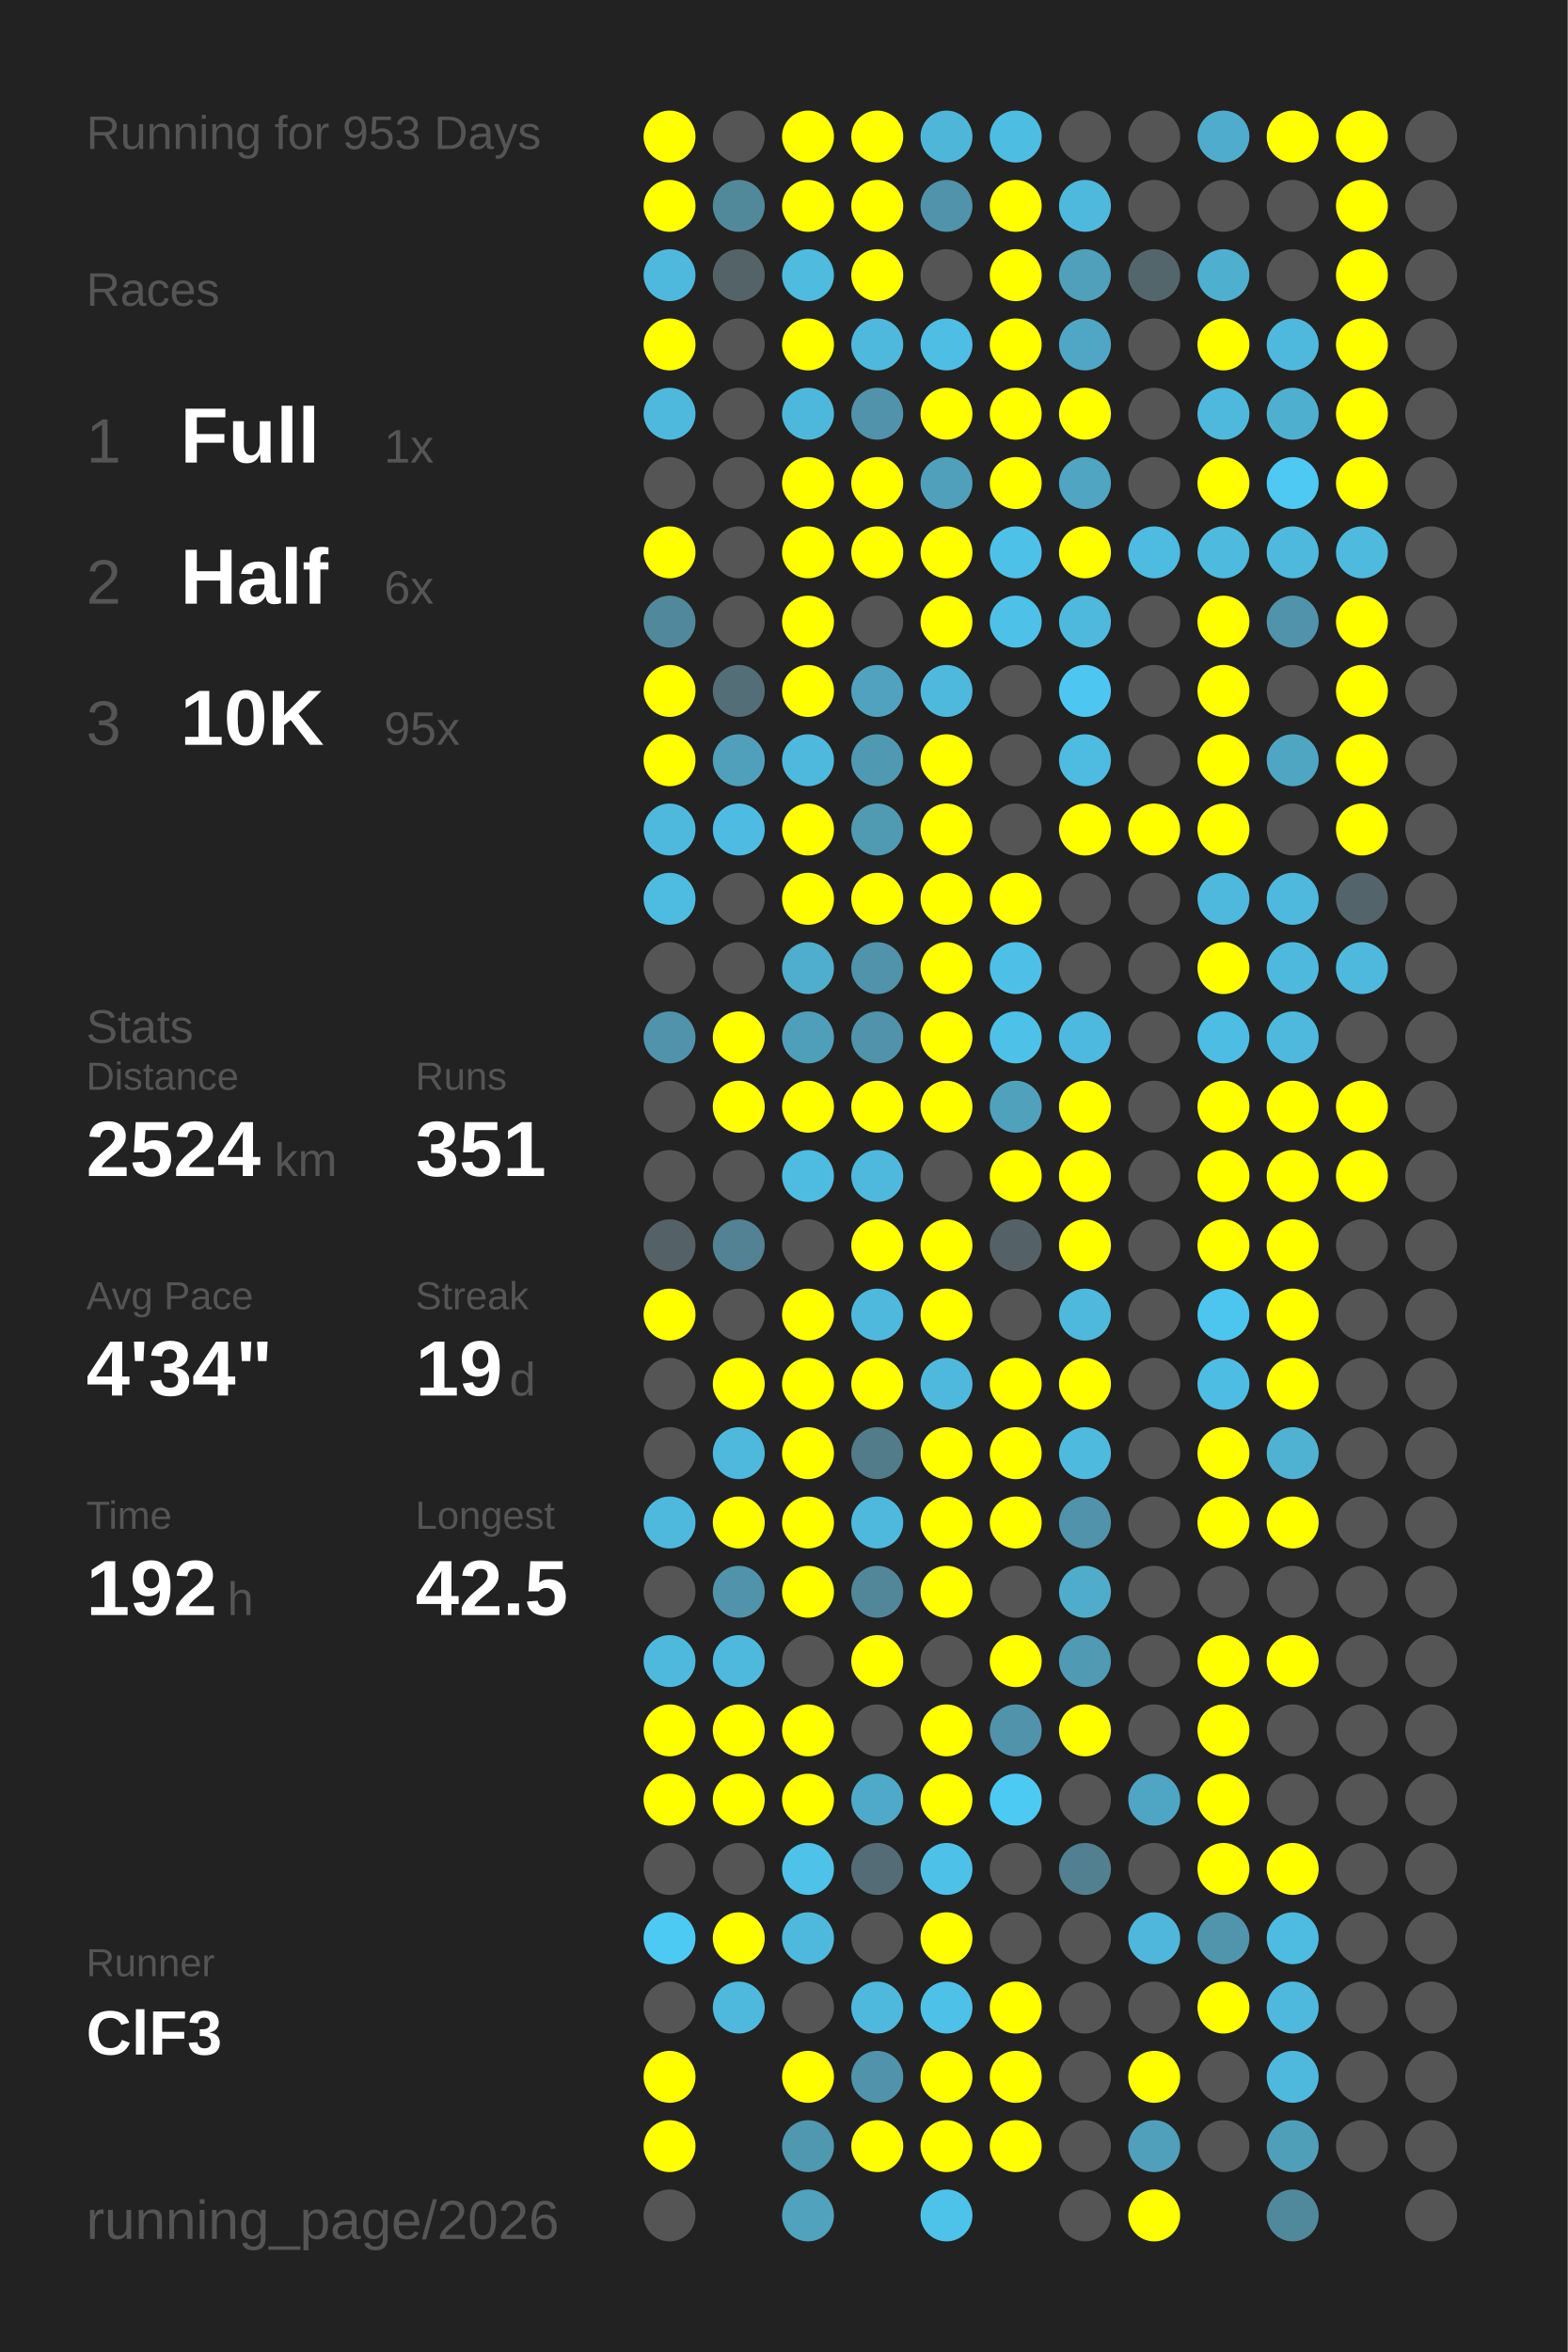
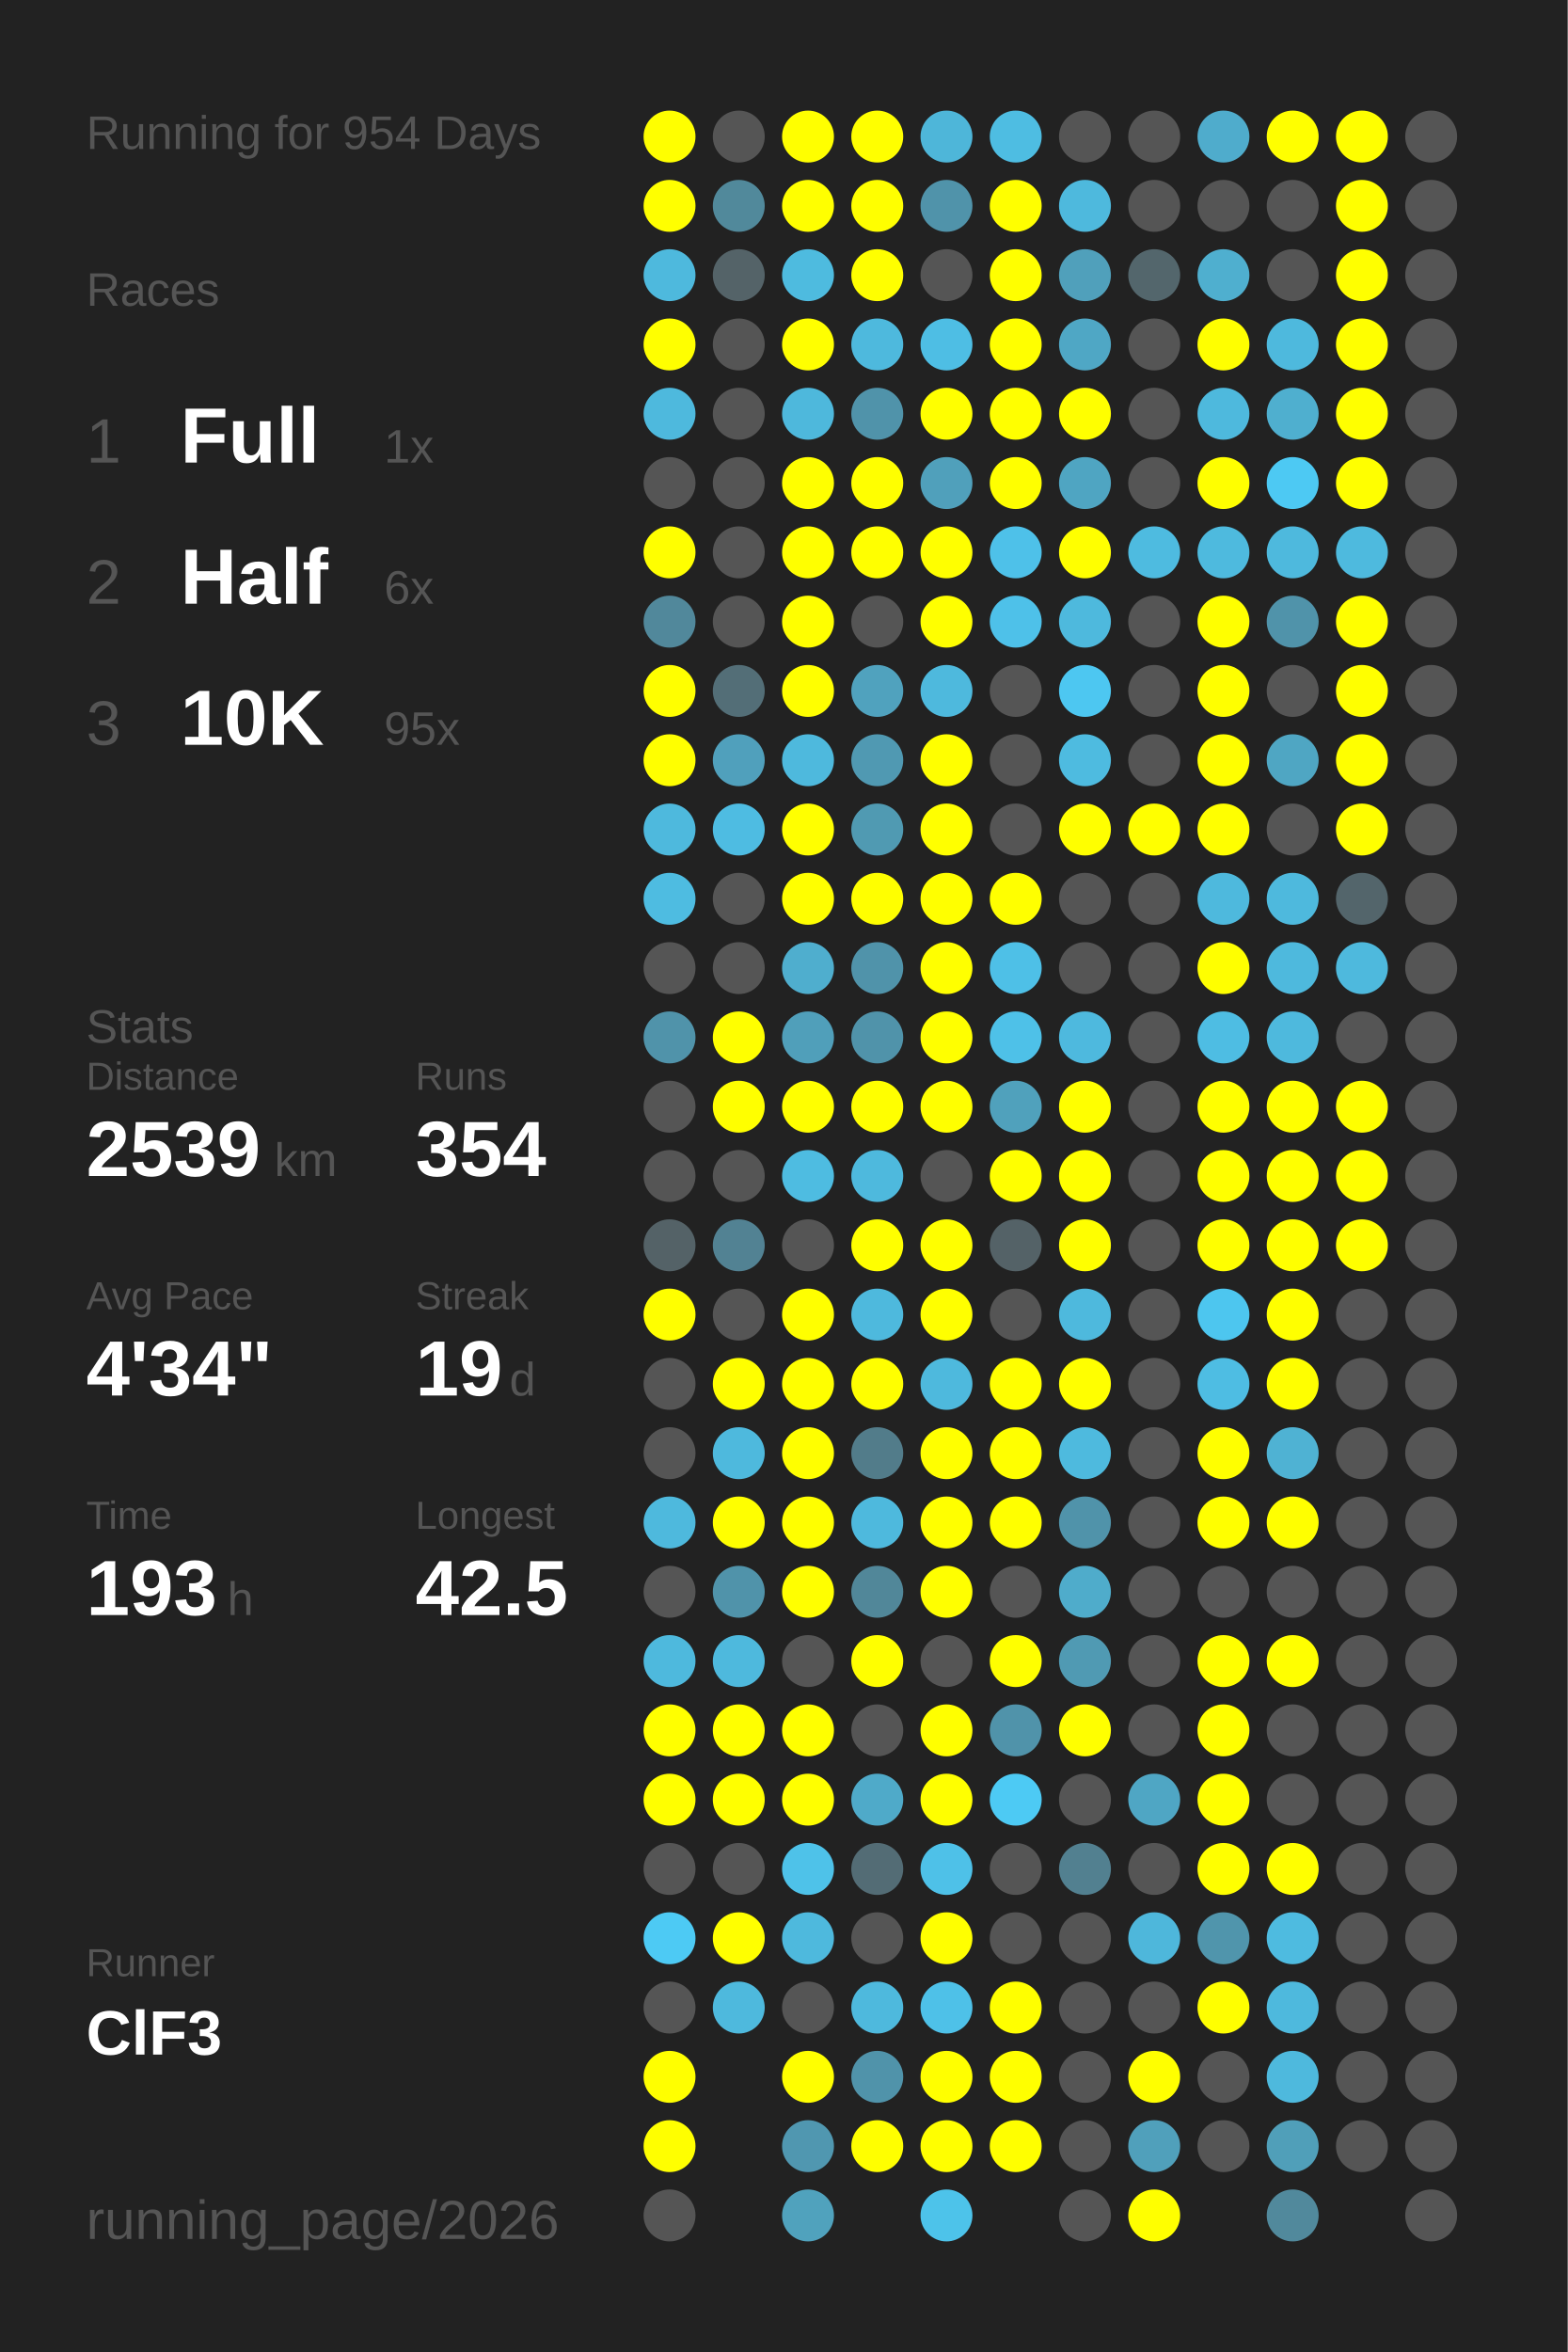
<svg xmlns="http://www.w3.org/2000/svg" baseProfile="full" height="300mm" version="1.1" viewBox="0,0,200,300" width="200mm">
  <defs />
  <rect fill="#222222" height="300" width="200" x="0" y="0" />
-   <text fill="#555555" style="font-size:6px; font-family:Arial;" x="11" y="19">Running for 953 Days</text>
+   <text fill="#555555" style="font-size:6px; font-family:Arial;" x="11" y="19">Running for 954 Days</text>
  <text fill="#555555" style="font-size:6px; font-family:Arial;" x="11" y="39">Races</text>
  <text fill="#555555" style="font-size:8px; font-family:Arial;" x="11" y="59">1</text>
  <text fill="#FFFFFF" style="font-size:10px; font-family:Arial; font-weight:bold;" x="23" y="59">Full</text>
  <text fill="#555555" style="font-size:6px; font-family:Arial;" x="49" y="59">1x</text>
  <text fill="#555555" style="font-size:8px; font-family:Arial;" x="11" y="77">2</text>
  <text fill="#FFFFFF" style="font-size:10px; font-family:Arial; font-weight:bold;" x="23" y="77">Half</text>
  <text fill="#555555" style="font-size:6px; font-family:Arial;" x="49" y="77">6x</text>
  <text fill="#555555" style="font-size:8px; font-family:Arial;" x="11" y="95">3</text>
  <text fill="#FFFFFF" style="font-size:10px; font-family:Arial; font-weight:bold;" x="23" y="95">10K</text>
  <text fill="#555555" style="font-size:6px; font-family:Arial;" x="49" y="95">95x</text>
  <text fill="#555555" style="font-size:6px; font-family:Arial;" x="11" y="133">Stats</text>
  <text fill="#555555" style="font-size:5px; font-family:Arial;" x="11" y="139">Distance</text>
-   <text fill="#FFFFFF" style="font-size:10px; font-family:Arial; font-weight:bold;" x="11" y="150">2524</text>
+   <text fill="#FFFFFF" style="font-size:10px; font-family:Arial; font-weight:bold;" x="11" y="150">2539</text>
  <text fill="#555555" style="font-size:6px; font-family:Arial;" x="35" y="150">km</text>
  <text fill="#555555" style="font-size:5px; font-family:Arial;" x="53" y="139">Runs</text>
-   <text fill="#FFFFFF" style="font-size:10px; font-family:Arial; font-weight:bold;" x="53" y="150">351</text>
+   <text fill="#FFFFFF" style="font-size:10px; font-family:Arial; font-weight:bold;" x="53" y="150">354</text>
  <text fill="#555555" style="font-size:5px; font-family:Arial;" x="11" y="167">Avg Pace</text>
  <text fill="#FFFFFF" style="font-size:10px; font-family:Arial; font-weight:bold;" x="11" y="178">4'34"</text>
  <text fill="#555555" style="font-size:5px; font-family:Arial;" x="53" y="167">Streak</text>
  <text fill="#FFFFFF" style="font-size:10px; font-family:Arial; font-weight:bold;" x="53" y="178">19</text>
  <text fill="#555555" style="font-size:6px; font-family:Arial;" x="65" y="178">d</text>
  <text fill="#555555" style="font-size:5px; font-family:Arial;" x="11" y="195">Time</text>
-   <text fill="#FFFFFF" style="font-size:10px; font-family:Arial; font-weight:bold;" x="11" y="206">192</text>
+   <text fill="#FFFFFF" style="font-size:10px; font-family:Arial; font-weight:bold;" x="11" y="206">193</text>
  <text fill="#555555" style="font-size:6px; font-family:Arial;" x="29" y="206">h</text>
  <text fill="#555555" style="font-size:5px; font-family:Arial;" x="53" y="195">Longest</text>
  <text fill="#FFFFFF" style="font-size:10px; font-family:Arial; font-weight:bold;" x="53" y="206">42.5</text>
  <text fill="#555555" style="font-size:5px; font-family:Arial;" x="11" y="252.065">Runner</text>
  <text fill="#FFFFFF" style="font-size:8px; font-family:Arial; font-weight:bold;" x="11" y="262.065">ClF3</text>
  <text fill="#555555" style="font-size:7px; font-family:Arial;" x="11" y="285.581">running_page/2026</text>
  <circle cx="85.417" cy="17.419" fill="#FFFF00" r="3.312" />
  <circle cx="85.417" cy="26.258" fill="#FFFF00" r="3.312" />
  <circle cx="85.417" cy="35.097" fill="#4eb9dd" r="3.312" />
  <circle cx="85.417" cy="43.935" fill="#FFFF00" r="3.312" />
  <circle cx="85.417" cy="52.774" fill="#4eb9dd" r="3.312" />
  <circle cx="85.417" cy="61.613" fill="#555555" r="3.312" />
  <circle cx="85.417" cy="70.452" fill="#FFFF00" r="3.312" />
  <circle cx="85.417" cy="79.29" fill="#51889b" r="3.312" />
  <circle cx="85.417" cy="88.129" fill="#FFFF00" r="3.312" />
  <circle cx="85.417" cy="96.968" fill="#FFFF00" r="3.312" />
  <circle cx="85.417" cy="105.806" fill="#4eb9dd" r="3.312" />
  <circle cx="85.417" cy="114.645" fill="#4ebce1" r="3.312" />
  <circle cx="85.417" cy="123.484" fill="#555555" r="3.312" />
  <circle cx="85.417" cy="132.323" fill="#5093aa" r="3.312" />
  <circle cx="85.417" cy="141.161" fill="#555555" r="3.312" />
  <circle cx="85.417" cy="150" fill="#555555" r="3.312" />
  <circle cx="85.417" cy="158.839" fill="#546267" r="3.312" />
  <circle cx="85.417" cy="167.677" fill="#FFFF00" r="3.312" />
  <circle cx="85.417" cy="176.516" fill="#555555" r="3.312" />
  <circle cx="85.417" cy="185.355" fill="#555555" r="3.312" />
  <circle cx="85.417" cy="194.194" fill="#4eb9dd" r="3.312" />
  <circle cx="85.417" cy="203.032" fill="#555555" r="3.312" />
  <circle cx="85.417" cy="211.871" fill="#4eb9dd" r="3.312" />
  <circle cx="85.417" cy="220.71" fill="#FFFF00" r="3.312" />
  <circle cx="85.417" cy="229.548" fill="#FFFF00" r="3.312" />
  <circle cx="85.417" cy="238.387" fill="#555555" r="3.312" />
  <circle cx="85.417" cy="247.226" fill="#4dcaf4" r="3.312" />
  <circle cx="85.417" cy="256.065" fill="#555555" r="3.312" />
  <circle cx="85.417" cy="264.903" fill="#FFFF00" r="3.312" />
  <circle cx="85.417" cy="273.742" fill="#FFFF00" r="3.312" />
  <circle cx="85.417" cy="282.581" fill="#555555" r="3.312" />
  <circle cx="94.25" cy="17.419" fill="#555555" r="3.312" />
  <circle cx="94.25" cy="26.258" fill="#51899b" r="3.312" />
  <circle cx="94.25" cy="35.097" fill="#546368" r="3.312" />
  <circle cx="94.25" cy="43.935" fill="#555555" r="3.312" />
  <circle cx="94.25" cy="52.774" fill="#555555" r="3.312" />
  <circle cx="94.25" cy="61.613" fill="#555555" r="3.312" />
  <circle cx="94.25" cy="70.452" fill="#555555" r="3.312" />
  <circle cx="94.25" cy="79.29" fill="#555555" r="3.312" />
  <circle cx="94.25" cy="88.129" fill="#536e77" r="3.312" />
  <circle cx="94.25" cy="96.968" fill="#50a0bc" r="3.312" />
  <circle cx="94.25" cy="105.806" fill="#4ebce2" r="3.312" />
  <circle cx="94.25" cy="114.645" fill="#555555" r="3.312" />
  <circle cx="94.25" cy="123.484" fill="#555555" r="3.312" />
  <circle cx="94.25" cy="132.323" fill="#FFFF00" r="3.312" />
  <circle cx="94.25" cy="141.161" fill="#FFFF00" r="3.312" />
  <circle cx="94.25" cy="150" fill="#555555" r="3.312" />
  <circle cx="94.25" cy="158.839" fill="#528293" r="3.312" />
  <circle cx="94.25" cy="167.677" fill="#555555" r="3.312" />
  <circle cx="94.25" cy="176.516" fill="#FFFF00" r="3.312" />
  <circle cx="94.25" cy="185.355" fill="#4eb9dd" r="3.312" />
  <circle cx="94.25" cy="194.194" fill="#FFFF00" r="3.312" />
  <circle cx="94.25" cy="203.032" fill="#5093aa" r="3.312" />
  <circle cx="94.25" cy="211.871" fill="#4eb9dd" r="3.312" />
  <circle cx="94.25" cy="220.71" fill="#FFFF00" r="3.312" />
  <circle cx="94.25" cy="229.548" fill="#FFFF00" r="3.312" />
  <circle cx="94.25" cy="238.387" fill="#555555" r="3.312" />
  <circle cx="94.25" cy="247.226" fill="#FFFF00" r="3.312" />
  <circle cx="94.25" cy="256.065" fill="#4eb9dd" r="3.312" />
  <circle cx="103.083" cy="17.419" fill="#FFFF00" r="3.312" />
  <circle cx="103.083" cy="26.258" fill="#FFFF00" r="3.312" />
  <circle cx="103.083" cy="35.097" fill="#4ebbdf" r="3.312" />
  <circle cx="103.083" cy="43.935" fill="#FFFF00" r="3.312" />
  <circle cx="103.083" cy="52.774" fill="#4eb8dc" r="3.312" />
  <circle cx="103.083" cy="61.613" fill="#FFFF00" r="3.312" />
  <circle cx="103.083" cy="70.452" fill="#FFFF00" r="3.312" />
  <circle cx="103.083" cy="79.29" fill="#FFFF00" r="3.312" />
  <circle cx="103.083" cy="88.129" fill="#FFFF00" r="3.312" />
  <circle cx="103.083" cy="96.968" fill="#4eb9dd" r="3.312" />
  <circle cx="103.083" cy="105.806" fill="#FFFF00" r="3.312" />
  <circle cx="103.083" cy="114.645" fill="#FFFF00" r="3.312" />
  <circle cx="103.083" cy="123.484" fill="#4faece" r="3.312" />
  <circle cx="103.083" cy="132.323" fill="#509fba" r="3.312" />
  <circle cx="103.083" cy="141.161" fill="#FFFF00" r="3.312" />
  <circle cx="103.083" cy="150" fill="#4ebce1" r="3.312" />
  <circle cx="103.083" cy="158.839" fill="#555555" r="3.312" />
  <circle cx="103.083" cy="167.677" fill="#FFFF00" r="3.312" />
  <circle cx="103.083" cy="176.516" fill="#FFFF00" r="3.312" />
  <circle cx="103.083" cy="185.355" fill="#FFFF00" r="3.312" />
  <circle cx="103.083" cy="194.194" fill="#FFFF00" r="3.312" />
  <circle cx="103.083" cy="203.032" fill="#FFFF00" r="3.312" />
  <circle cx="103.083" cy="211.871" fill="#555555" r="3.312" />
  <circle cx="103.083" cy="220.71" fill="#FFFF00" r="3.312" />
  <circle cx="103.083" cy="229.548" fill="#FFFF00" r="3.312" />
  <circle cx="103.083" cy="238.387" fill="#4ec2e9" r="3.312" />
  <circle cx="103.083" cy="247.226" fill="#4eb9dd" r="3.312" />
  <circle cx="103.083" cy="256.065" fill="#555555" r="3.312" />
  <circle cx="103.083" cy="264.903" fill="#FFFF00" r="3.312" />
  <circle cx="103.083" cy="273.742" fill="#5097b0" r="3.312" />
  <circle cx="103.083" cy="282.581" fill="#50a2bd" r="3.312" />
  <circle cx="111.917" cy="17.419" fill="#FFFF00" r="3.312" />
  <circle cx="111.917" cy="26.258" fill="#FFFF00" r="3.312" />
  <circle cx="111.917" cy="35.097" fill="#FFFF00" r="3.312" />
  <circle cx="111.917" cy="43.935" fill="#4eb9dd" r="3.312" />
  <circle cx="111.917" cy="52.774" fill="#5093aa" r="3.312" />
  <circle cx="111.917" cy="61.613" fill="#FFFF00" r="3.312" />
  <circle cx="111.917" cy="70.452" fill="#FFFF00" r="3.312" />
  <circle cx="111.917" cy="79.29" fill="#555555" r="3.312" />
  <circle cx="111.917" cy="88.129" fill="#50a2be" r="3.312" />
  <circle cx="111.917" cy="96.968" fill="#5099b2" r="3.312" />
  <circle cx="111.917" cy="105.806" fill="#509ab2" r="3.312" />
  <circle cx="111.917" cy="114.645" fill="#FFFF00" r="3.312" />
  <circle cx="111.917" cy="123.484" fill="#5093aa" r="3.312" />
  <circle cx="111.917" cy="132.323" fill="#5093aa" r="3.312" />
  <circle cx="111.917" cy="141.161" fill="#FFFF00" r="3.312" />
  <circle cx="111.917" cy="150" fill="#4eb9dd" r="3.312" />
  <circle cx="111.917" cy="158.839" fill="#FFFF00" r="3.312" />
  <circle cx="111.917" cy="167.677" fill="#4eb9dd" r="3.312" />
  <circle cx="111.917" cy="176.516" fill="#FFFF00" r="3.312" />
  <circle cx="111.917" cy="185.355" fill="#527c8a" r="3.312" />
  <circle cx="111.917" cy="194.194" fill="#4eb9dd" r="3.312" />
  <circle cx="111.917" cy="203.032" fill="#518799" r="3.312" />
  <circle cx="111.917" cy="211.871" fill="#FFFF00" r="3.312" />
  <circle cx="111.917" cy="220.71" fill="#555555" r="3.312" />
  <circle cx="111.917" cy="229.548" fill="#4faac9" r="3.312" />
  <circle cx="111.917" cy="238.387" fill="#536c75" r="3.312" />
  <circle cx="111.917" cy="247.226" fill="#555555" r="3.312" />
  <circle cx="111.917" cy="256.065" fill="#4eb9dd" r="3.312" />
  <circle cx="111.917" cy="264.903" fill="#5093aa" r="3.312" />
  <circle cx="111.917" cy="273.742" fill="#FFFF00" r="3.312" />
  <circle cx="120.75" cy="17.419" fill="#4eb6d9" r="3.312" />
  <circle cx="120.75" cy="26.258" fill="#5093aa" r="3.312" />
  <circle cx="120.75" cy="35.097" fill="#555555" r="3.312" />
  <circle cx="120.75" cy="43.935" fill="#4ebee4" r="3.312" />
  <circle cx="120.75" cy="52.774" fill="#FFFF00" r="3.312" />
  <circle cx="120.75" cy="61.613" fill="#50a0bb" r="3.312" />
  <circle cx="120.75" cy="70.452" fill="#FFFF00" r="3.312" />
  <circle cx="120.75" cy="79.29" fill="#FFFF00" r="3.312" />
  <circle cx="120.75" cy="88.129" fill="#4eb9dd" r="3.312" />
  <circle cx="120.75" cy="96.968" fill="#FFFF00" r="3.312" />
  <circle cx="120.75" cy="105.806" fill="#FFFF00" r="3.312" />
  <circle cx="120.75" cy="114.645" fill="#FFFF00" r="3.312" />
  <circle cx="120.75" cy="123.484" fill="#FFFF00" r="3.312" />
  <circle cx="120.75" cy="132.323" fill="#FFFF00" r="3.312" />
  <circle cx="120.75" cy="141.161" fill="#FFFF00" r="3.312" />
  <circle cx="120.75" cy="150" fill="#555555" r="3.312" />
  <circle cx="120.75" cy="158.839" fill="#FFFF00" r="3.312" />
  <circle cx="120.75" cy="167.677" fill="#FFFF00" r="3.312" />
  <circle cx="120.75" cy="176.516" fill="#4eb9dd" r="3.312" />
  <circle cx="120.75" cy="185.355" fill="#FFFF00" r="3.312" />
  <circle cx="120.75" cy="194.194" fill="#FFFF00" r="3.312" />
  <circle cx="120.75" cy="203.032" fill="#FFFF00" r="3.312" />
  <circle cx="120.75" cy="211.871" fill="#555555" r="3.312" />
  <circle cx="120.75" cy="220.71" fill="#FFFF00" r="3.312" />
  <circle cx="120.75" cy="229.548" fill="#FFFF00" r="3.312" />
  <circle cx="120.75" cy="238.387" fill="#4ec1e8" r="3.312" />
  <circle cx="120.75" cy="247.226" fill="#FFFF00" r="3.312" />
  <circle cx="120.75" cy="256.065" fill="#4ec1e8" r="3.312" />
  <circle cx="120.75" cy="264.903" fill="#FFFF00" r="3.312" />
  <circle cx="120.75" cy="273.742" fill="#FFFF00" r="3.312" />
  <circle cx="120.75" cy="282.581" fill="#4dc3ea" r="3.312" />
  <circle cx="129.583" cy="17.419" fill="#4ebde2" r="3.312" />
  <circle cx="129.583" cy="26.258" fill="#FFFF00" r="3.312" />
  <circle cx="129.583" cy="35.097" fill="#FFFF00" r="3.312" />
  <circle cx="129.583" cy="43.935" fill="#FFFF00" r="3.312" />
  <circle cx="129.583" cy="52.774" fill="#FFFF00" r="3.312" />
  <circle cx="129.583" cy="61.613" fill="#FFFF00" r="3.312" />
  <circle cx="129.583" cy="70.452" fill="#4ec1e9" r="3.312" />
  <circle cx="129.583" cy="79.29" fill="#4ec1e9" r="3.312" />
  <circle cx="129.583" cy="88.129" fill="#555555" r="3.312" />
  <circle cx="129.583" cy="96.968" fill="#555555" r="3.312" />
  <circle cx="129.583" cy="105.806" fill="#555555" r="3.312" />
  <circle cx="129.583" cy="114.645" fill="#FFFF00" r="3.312" />
  <circle cx="129.583" cy="123.484" fill="#4ec0e7" r="3.312" />
  <circle cx="129.583" cy="132.323" fill="#4ec1e8" r="3.312" />
  <circle cx="129.583" cy="141.161" fill="#50a1bc" r="3.312" />
  <circle cx="129.583" cy="150" fill="#FFFF00" r="3.312" />
  <circle cx="129.583" cy="158.839" fill="#546267" r="3.312" />
  <circle cx="129.583" cy="167.677" fill="#555555" r="3.312" />
  <circle cx="129.583" cy="176.516" fill="#FFFF00" r="3.312" />
  <circle cx="129.583" cy="185.355" fill="#FFFF00" r="3.312" />
  <circle cx="129.583" cy="194.194" fill="#FFFF00" r="3.312" />
  <circle cx="129.583" cy="203.032" fill="#555555" r="3.312" />
  <circle cx="129.583" cy="211.871" fill="#FFFF00" r="3.312" />
  <circle cx="129.583" cy="220.71" fill="#5093aa" r="3.312" />
  <circle cx="129.583" cy="229.548" fill="#4dcaf4" r="3.312" />
  <circle cx="129.583" cy="238.387" fill="#555555" r="3.312" />
  <circle cx="129.583" cy="247.226" fill="#555555" r="3.312" />
  <circle cx="129.583" cy="256.065" fill="#FFFF00" r="3.312" />
  <circle cx="129.583" cy="264.903" fill="#FFFF00" r="3.312" />
  <circle cx="129.583" cy="273.742" fill="#FFFF00" r="3.312" />
  <circle cx="138.417" cy="17.419" fill="#555555" r="3.312" />
  <circle cx="138.417" cy="26.258" fill="#4eb9dd" r="3.312" />
  <circle cx="138.417" cy="35.097" fill="#50a0bb" r="3.312" />
  <circle cx="138.417" cy="43.935" fill="#4fa7c5" r="3.312" />
  <circle cx="138.417" cy="52.774" fill="#FFFF00" r="3.312" />
  <circle cx="138.417" cy="61.613" fill="#4fa5c2" r="3.312" />
  <circle cx="138.417" cy="70.452" fill="#FFFF00" r="3.312" />
  <circle cx="138.417" cy="79.29" fill="#4eb9dd" r="3.312" />
  <circle cx="138.417" cy="88.129" fill="#4dc7f1" r="3.312" />
  <circle cx="138.417" cy="96.968" fill="#4ebbe0" r="3.312" />
  <circle cx="138.417" cy="105.806" fill="#FFFF00" r="3.312" />
  <circle cx="138.417" cy="114.645" fill="#555555" r="3.312" />
  <circle cx="138.417" cy="123.484" fill="#555555" r="3.312" />
  <circle cx="138.417" cy="132.323" fill="#4eb9de" r="3.312" />
  <circle cx="138.417" cy="141.161" fill="#FFFF00" r="3.312" />
  <circle cx="138.417" cy="150" fill="#FFFF00" r="3.312" />
  <circle cx="138.417" cy="158.839" fill="#FFFF00" r="3.312" />
  <circle cx="138.417" cy="167.677" fill="#4eb9dd" r="3.312" />
  <circle cx="138.417" cy="176.516" fill="#FFFF00" r="3.312" />
  <circle cx="138.417" cy="185.355" fill="#4ebade" r="3.312" />
  <circle cx="138.417" cy="194.194" fill="#5093aa" r="3.312" />
  <circle cx="138.417" cy="203.032" fill="#4faccb" r="3.312" />
  <circle cx="138.417" cy="211.871" fill="#509ab3" r="3.312" />
  <circle cx="138.417" cy="220.71" fill="#FFFF00" r="3.312" />
  <circle cx="138.417" cy="229.548" fill="#555555" r="3.312" />
  <circle cx="138.417" cy="238.387" fill="#528090" r="3.312" />
  <circle cx="138.417" cy="247.226" fill="#555555" r="3.312" />
  <circle cx="138.417" cy="256.065" fill="#555555" r="3.312" />
  <circle cx="138.417" cy="264.903" fill="#555555" r="3.312" />
  <circle cx="138.417" cy="273.742" fill="#555555" r="3.312" />
  <circle cx="138.417" cy="282.581" fill="#555555" r="3.312" />
  <circle cx="147.25" cy="17.419" fill="#555555" r="3.312" />
  <circle cx="147.25" cy="26.258" fill="#555555" r="3.312" />
  <circle cx="147.25" cy="35.097" fill="#53666c" r="3.312" />
  <circle cx="147.25" cy="43.935" fill="#555555" r="3.312" />
  <circle cx="147.25" cy="52.774" fill="#555555" r="3.312" />
  <circle cx="147.25" cy="61.613" fill="#555555" r="3.312" />
  <circle cx="147.25" cy="70.452" fill="#4ebbe0" r="3.312" />
  <circle cx="147.25" cy="79.29" fill="#555555" r="3.312" />
  <circle cx="147.25" cy="88.129" fill="#555555" r="3.312" />
  <circle cx="147.25" cy="96.968" fill="#555555" r="3.312" />
  <circle cx="147.25" cy="105.806" fill="#FFFF00" r="3.312" />
  <circle cx="147.25" cy="114.645" fill="#555555" r="3.312" />
  <circle cx="147.25" cy="123.484" fill="#555555" r="3.312" />
  <circle cx="147.25" cy="132.323" fill="#555555" r="3.312" />
  <circle cx="147.25" cy="141.161" fill="#555555" r="3.312" />
  <circle cx="147.25" cy="150" fill="#555555" r="3.312" />
  <circle cx="147.25" cy="158.839" fill="#555555" r="3.312" />
  <circle cx="147.25" cy="167.677" fill="#555555" r="3.312" />
  <circle cx="147.25" cy="176.516" fill="#555555" r="3.312" />
  <circle cx="147.25" cy="185.355" fill="#555555" r="3.312" />
  <circle cx="147.25" cy="194.194" fill="#555555" r="3.312" />
  <circle cx="147.25" cy="203.032" fill="#555555" r="3.312" />
  <circle cx="147.25" cy="211.871" fill="#555555" r="3.312" />
  <circle cx="147.25" cy="220.71" fill="#555555" r="3.312" />
  <circle cx="147.25" cy="229.548" fill="#4fa6c4" r="3.312" />
  <circle cx="147.25" cy="238.387" fill="#555555" r="3.312" />
  <circle cx="147.25" cy="247.226" fill="#4eb7db" r="3.312" />
  <circle cx="147.25" cy="256.065" fill="#555555" r="3.312" />
  <circle cx="147.25" cy="264.903" fill="#FFFF00" r="3.312" />
  <circle cx="147.25" cy="273.742" fill="#50a0bb" r="3.312" />
  <circle cx="147.25" cy="282.581" fill="#FFFF00" r="3.312" />
  <circle cx="156.083" cy="17.419" fill="#4faccc" r="3.312" />
  <circle cx="156.083" cy="26.258" fill="#555555" r="3.312" />
  <circle cx="156.083" cy="35.097" fill="#4fafcf" r="3.312" />
  <circle cx="156.083" cy="43.935" fill="#FFFF00" r="3.312" />
  <circle cx="156.083" cy="52.774" fill="#4eb9dd" r="3.312" />
  <circle cx="156.083" cy="61.613" fill="#FFFF00" r="3.312" />
  <circle cx="156.083" cy="70.452" fill="#4ebade" r="3.312" />
  <circle cx="156.083" cy="79.29" fill="#FFFF00" r="3.312" />
  <circle cx="156.083" cy="88.129" fill="#FFFF00" r="3.312" />
  <circle cx="156.083" cy="96.968" fill="#FFFF00" r="3.312" />
  <circle cx="156.083" cy="105.806" fill="#FFFF00" r="3.312" />
  <circle cx="156.083" cy="114.645" fill="#4eb9dd" r="3.312" />
  <circle cx="156.083" cy="123.484" fill="#FFFF00" r="3.312" />
  <circle cx="156.083" cy="132.323" fill="#4ebde3" r="3.312" />
  <circle cx="156.083" cy="141.161" fill="#FFFF00" r="3.312" />
  <circle cx="156.083" cy="150" fill="#FFFF00" r="3.312" />
  <circle cx="156.083" cy="158.839" fill="#FFFF00" r="3.312" />
  <circle cx="156.083" cy="167.677" fill="#4dc6ef" r="3.312" />
  <circle cx="156.083" cy="176.516" fill="#4ebde3" r="3.312" />
  <circle cx="156.083" cy="185.355" fill="#FFFF00" r="3.312" />
  <circle cx="156.083" cy="194.194" fill="#FFFF00" r="3.312" />
  <circle cx="156.083" cy="203.032" fill="#555555" r="3.312" />
  <circle cx="156.083" cy="211.871" fill="#FFFF00" r="3.312" />
  <circle cx="156.083" cy="220.71" fill="#FFFF00" r="3.312" />
  <circle cx="156.083" cy="229.548" fill="#FFFF00" r="3.312" />
  <circle cx="156.083" cy="238.387" fill="#FFFF00" r="3.312" />
  <circle cx="156.083" cy="247.226" fill="#5095ac" r="3.312" />
  <circle cx="156.083" cy="256.065" fill="#FFFF00" r="3.312" />
  <circle cx="156.083" cy="264.903" fill="#555555" r="3.312" />
  <circle cx="156.083" cy="273.742" fill="#555555" r="3.312" />
  <circle cx="164.917" cy="17.419" fill="#FFFF00" r="3.312" />
  <circle cx="164.917" cy="26.258" fill="#555555" r="3.312" />
  <circle cx="164.917" cy="35.097" fill="#555555" r="3.312" />
  <circle cx="164.917" cy="43.935" fill="#4eb9dd" r="3.312" />
  <circle cx="164.917" cy="52.774" fill="#4fafcf" r="3.312" />
  <circle cx="164.917" cy="61.613" fill="#4dc9f3" r="3.312" />
  <circle cx="164.917" cy="70.452" fill="#4eb9dd" r="3.312" />
  <circle cx="164.917" cy="79.29" fill="#5093aa" r="3.312" />
  <circle cx="164.917" cy="88.129" fill="#555555" r="3.312" />
  <circle cx="164.917" cy="96.968" fill="#4fa6c3" r="3.312" />
  <circle cx="164.917" cy="105.806" fill="#555555" r="3.312" />
  <circle cx="164.917" cy="114.645" fill="#4eb9dd" r="3.312" />
  <circle cx="164.917" cy="123.484" fill="#4eb9dd" r="3.312" />
  <circle cx="164.917" cy="132.323" fill="#4eb9dd" r="3.312" />
  <circle cx="164.917" cy="141.161" fill="#FFFF00" r="3.312" />
  <circle cx="164.917" cy="150" fill="#FFFF00" r="3.312" />
  <circle cx="164.917" cy="158.839" fill="#FFFF00" r="3.312" />
  <circle cx="164.917" cy="167.677" fill="#FFFF00" r="3.312" />
  <circle cx="164.917" cy="176.516" fill="#FFFF00" r="3.312" />
  <circle cx="164.917" cy="185.355" fill="#4fb2d3" r="3.312" />
  <circle cx="164.917" cy="194.194" fill="#FFFF00" r="3.312" />
  <circle cx="164.917" cy="203.032" fill="#555555" r="3.312" />
  <circle cx="164.917" cy="211.871" fill="#FFFF00" r="3.312" />
  <circle cx="164.917" cy="220.71" fill="#555555" r="3.312" />
  <circle cx="164.917" cy="229.548" fill="#555555" r="3.312" />
  <circle cx="164.917" cy="238.387" fill="#FFFF00" r="3.312" />
  <circle cx="164.917" cy="247.226" fill="#4ebbe0" r="3.312" />
  <circle cx="164.917" cy="256.065" fill="#4eb9dd" r="3.312" />
  <circle cx="164.917" cy="264.903" fill="#4eb9dd" r="3.312" />
  <circle cx="164.917" cy="273.742" fill="#509fb9" r="3.312" />
  <circle cx="164.917" cy="282.581" fill="#51899c" r="3.312" />
  <circle cx="173.75" cy="17.419" fill="#FFFF00" r="3.312" />
  <circle cx="173.75" cy="26.258" fill="#FFFF00" r="3.312" />
  <circle cx="173.75" cy="35.097" fill="#FFFF00" r="3.312" />
  <circle cx="173.75" cy="43.935" fill="#FFFF00" r="3.312" />
  <circle cx="173.75" cy="52.774" fill="#FFFF00" r="3.312" />
  <circle cx="173.75" cy="61.613" fill="#FFFF00" r="3.312" />
  <circle cx="173.75" cy="70.452" fill="#4ebade" r="3.312" />
  <circle cx="173.75" cy="79.29" fill="#FFFF00" r="3.312" />
  <circle cx="173.75" cy="88.129" fill="#FFFF00" r="3.312" />
  <circle cx="173.75" cy="96.968" fill="#FFFF00" r="3.312" />
  <circle cx="173.75" cy="105.806" fill="#FFFF00" r="3.312" />
  <circle cx="173.75" cy="114.645" fill="#53656b" r="3.312" />
  <circle cx="173.75" cy="123.484" fill="#4eb9dd" r="3.312" />
  <circle cx="173.75" cy="132.323" fill="#555555" r="3.312" />
  <circle cx="173.75" cy="141.161" fill="#FFFF00" r="3.312" />
  <circle cx="173.75" cy="150" fill="#FFFF00" r="3.312" />
-   <circle cx="173.75" cy="158.839" fill="#555555" r="3.312" />
+   <circle cx="173.75" cy="158.839" fill="#FFFF00" r="3.312" />
  <circle cx="173.75" cy="167.677" fill="#555555" r="3.312" />
  <circle cx="173.75" cy="176.516" fill="#555555" r="3.312" />
  <circle cx="173.75" cy="185.355" fill="#555555" r="3.312" />
  <circle cx="173.75" cy="194.194" fill="#555555" r="3.312" />
  <circle cx="173.75" cy="203.032" fill="#555555" r="3.312" />
  <circle cx="173.75" cy="211.871" fill="#555555" r="3.312" />
  <circle cx="173.75" cy="220.71" fill="#555555" r="3.312" />
  <circle cx="173.75" cy="229.548" fill="#555555" r="3.312" />
  <circle cx="173.75" cy="238.387" fill="#555555" r="3.312" />
  <circle cx="173.75" cy="247.226" fill="#555555" r="3.312" />
  <circle cx="173.75" cy="256.065" fill="#555555" r="3.312" />
  <circle cx="173.75" cy="264.903" fill="#555555" r="3.312" />
  <circle cx="173.75" cy="273.742" fill="#555555" r="3.312" />
  <circle cx="182.583" cy="17.419" fill="#555555" r="3.312" />
  <circle cx="182.583" cy="26.258" fill="#555555" r="3.312" />
  <circle cx="182.583" cy="35.097" fill="#555555" r="3.312" />
  <circle cx="182.583" cy="43.935" fill="#555555" r="3.312" />
  <circle cx="182.583" cy="52.774" fill="#555555" r="3.312" />
  <circle cx="182.583" cy="61.613" fill="#555555" r="3.312" />
  <circle cx="182.583" cy="70.452" fill="#555555" r="3.312" />
  <circle cx="182.583" cy="79.29" fill="#555555" r="3.312" />
  <circle cx="182.583" cy="88.129" fill="#555555" r="3.312" />
  <circle cx="182.583" cy="96.968" fill="#555555" r="3.312" />
  <circle cx="182.583" cy="105.806" fill="#555555" r="3.312" />
  <circle cx="182.583" cy="114.645" fill="#555555" r="3.312" />
  <circle cx="182.583" cy="123.484" fill="#555555" r="3.312" />
  <circle cx="182.583" cy="132.323" fill="#555555" r="3.312" />
  <circle cx="182.583" cy="141.161" fill="#555555" r="3.312" />
  <circle cx="182.583" cy="150" fill="#555555" r="3.312" />
  <circle cx="182.583" cy="158.839" fill="#555555" r="3.312" />
  <circle cx="182.583" cy="167.677" fill="#555555" r="3.312" />
  <circle cx="182.583" cy="176.516" fill="#555555" r="3.312" />
  <circle cx="182.583" cy="185.355" fill="#555555" r="3.312" />
  <circle cx="182.583" cy="194.194" fill="#555555" r="3.312" />
  <circle cx="182.583" cy="203.032" fill="#555555" r="3.312" />
  <circle cx="182.583" cy="211.871" fill="#555555" r="3.312" />
  <circle cx="182.583" cy="220.71" fill="#555555" r="3.312" />
  <circle cx="182.583" cy="229.548" fill="#555555" r="3.312" />
  <circle cx="182.583" cy="238.387" fill="#555555" r="3.312" />
  <circle cx="182.583" cy="247.226" fill="#555555" r="3.312" />
  <circle cx="182.583" cy="256.065" fill="#555555" r="3.312" />
  <circle cx="182.583" cy="264.903" fill="#555555" r="3.312" />
  <circle cx="182.583" cy="273.742" fill="#555555" r="3.312" />
  <circle cx="182.583" cy="282.581" fill="#555555" r="3.312" />
</svg>
